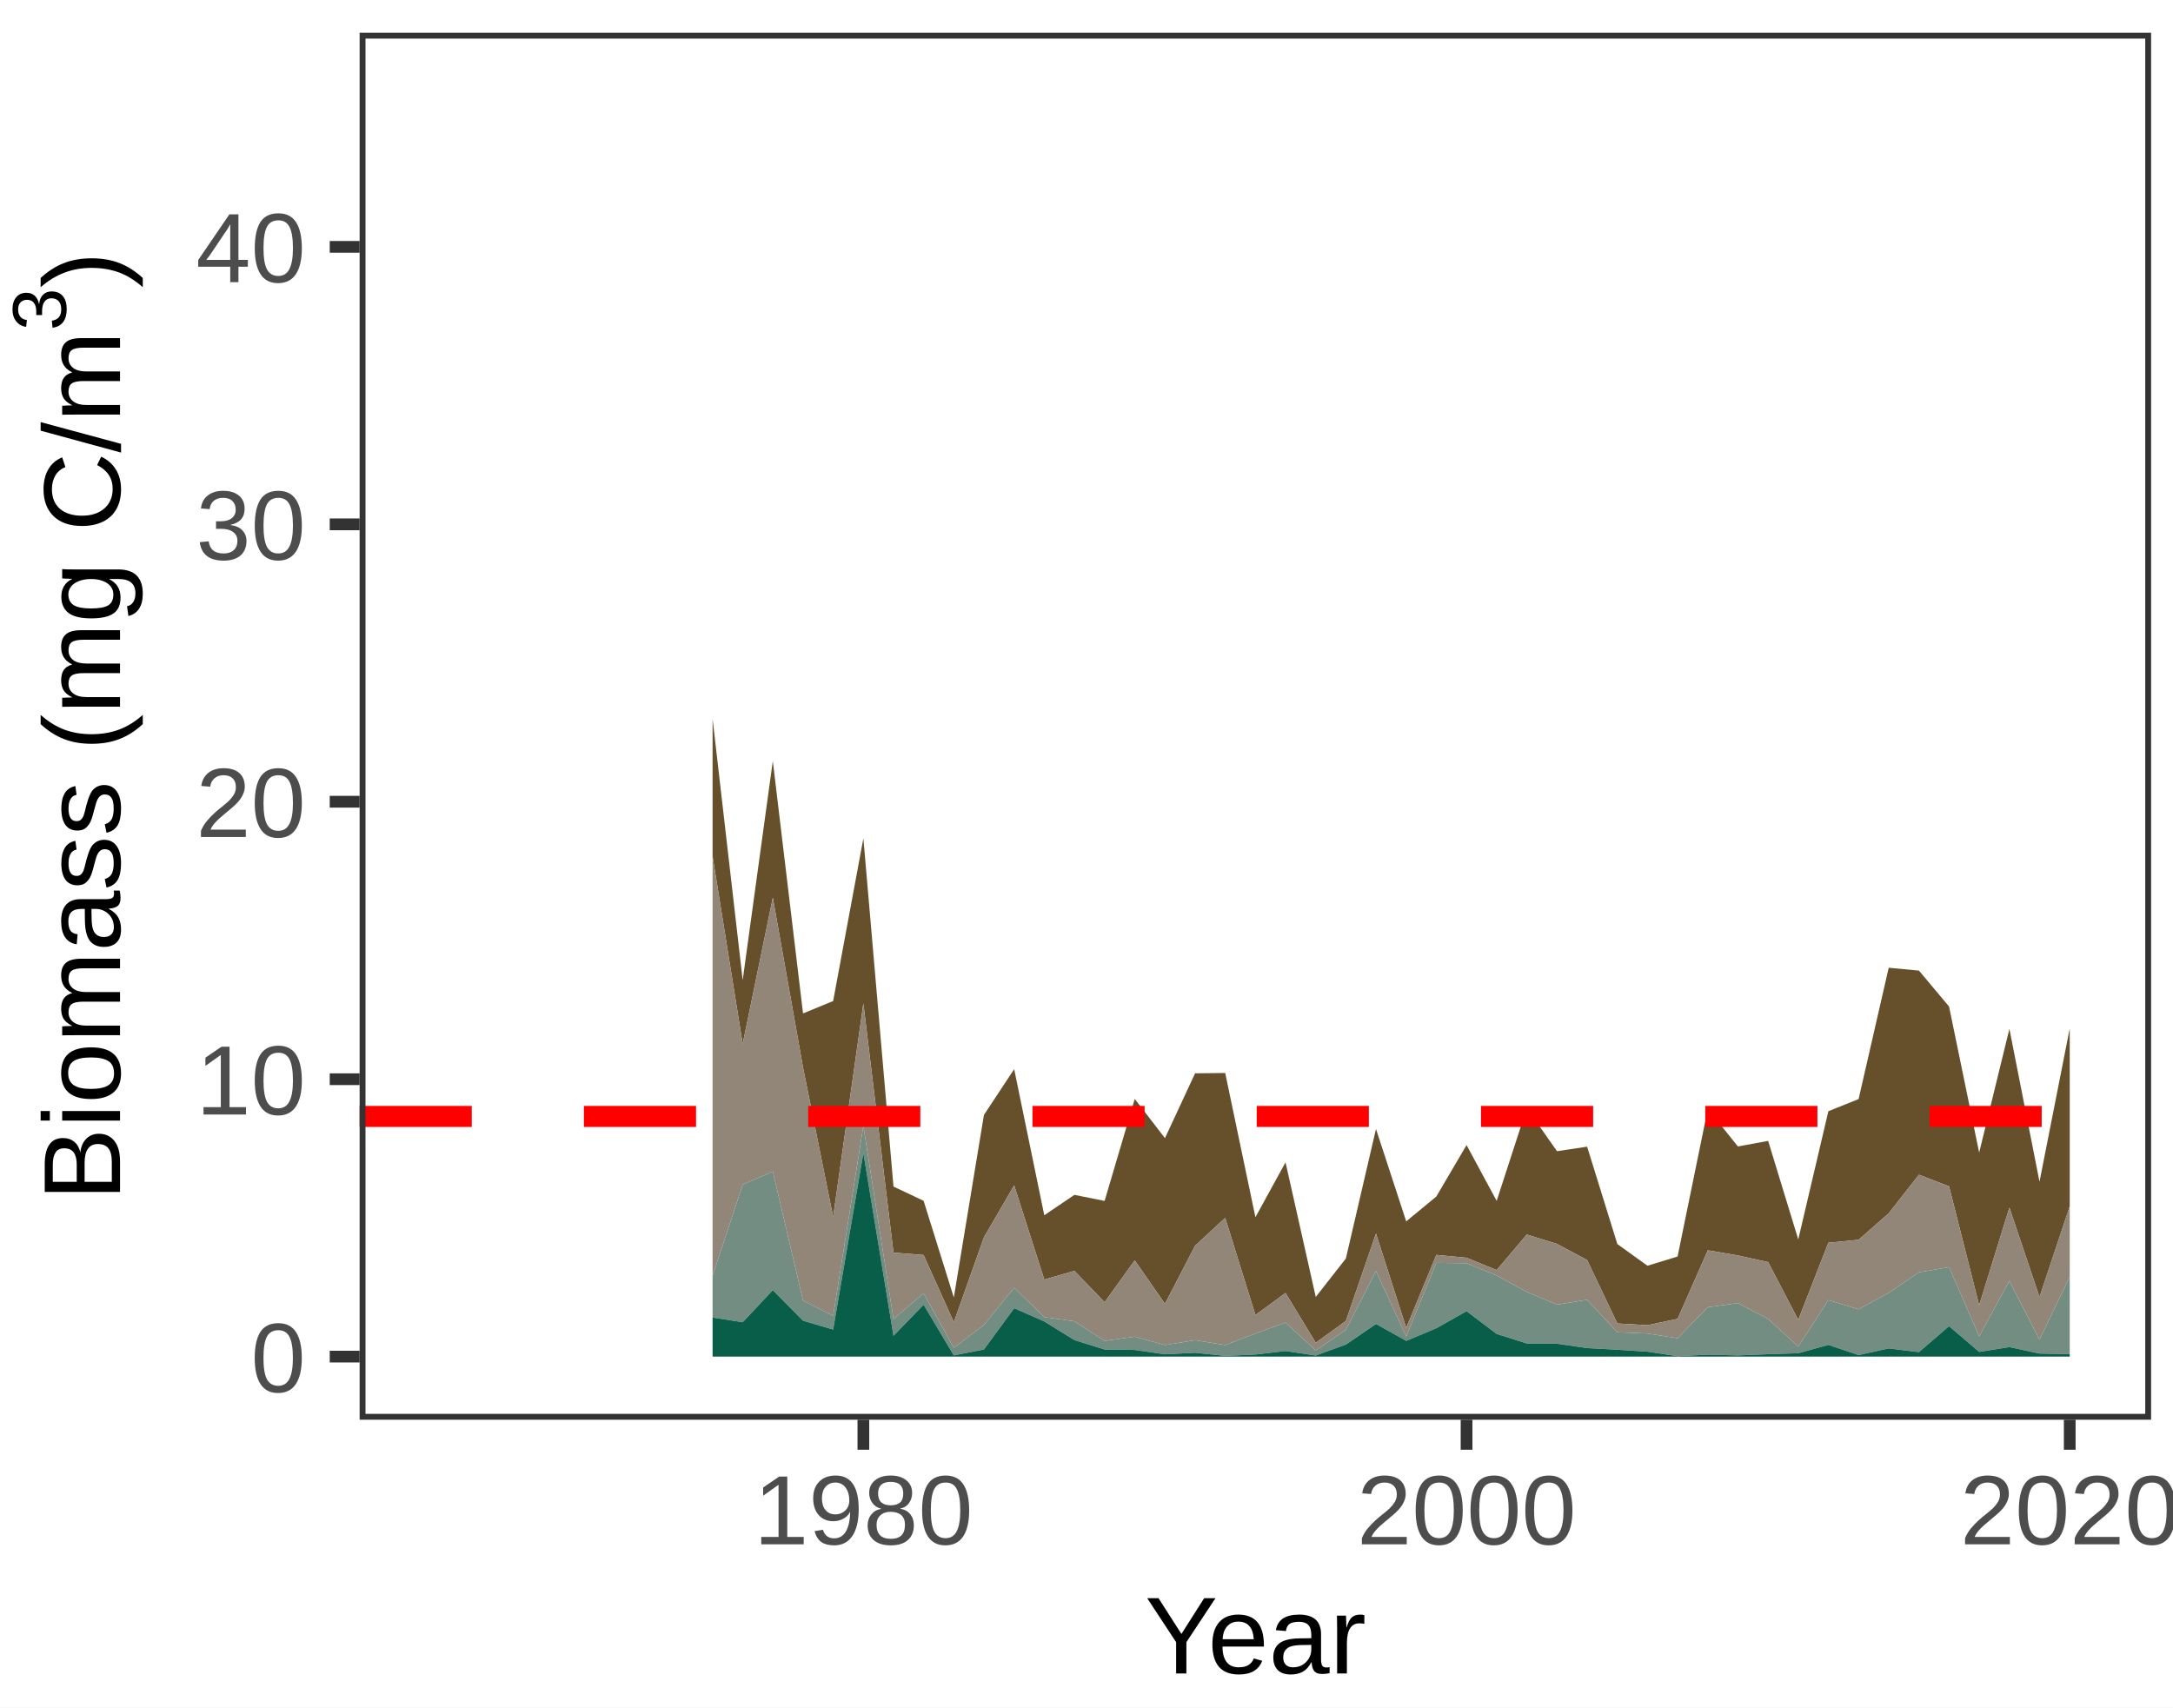
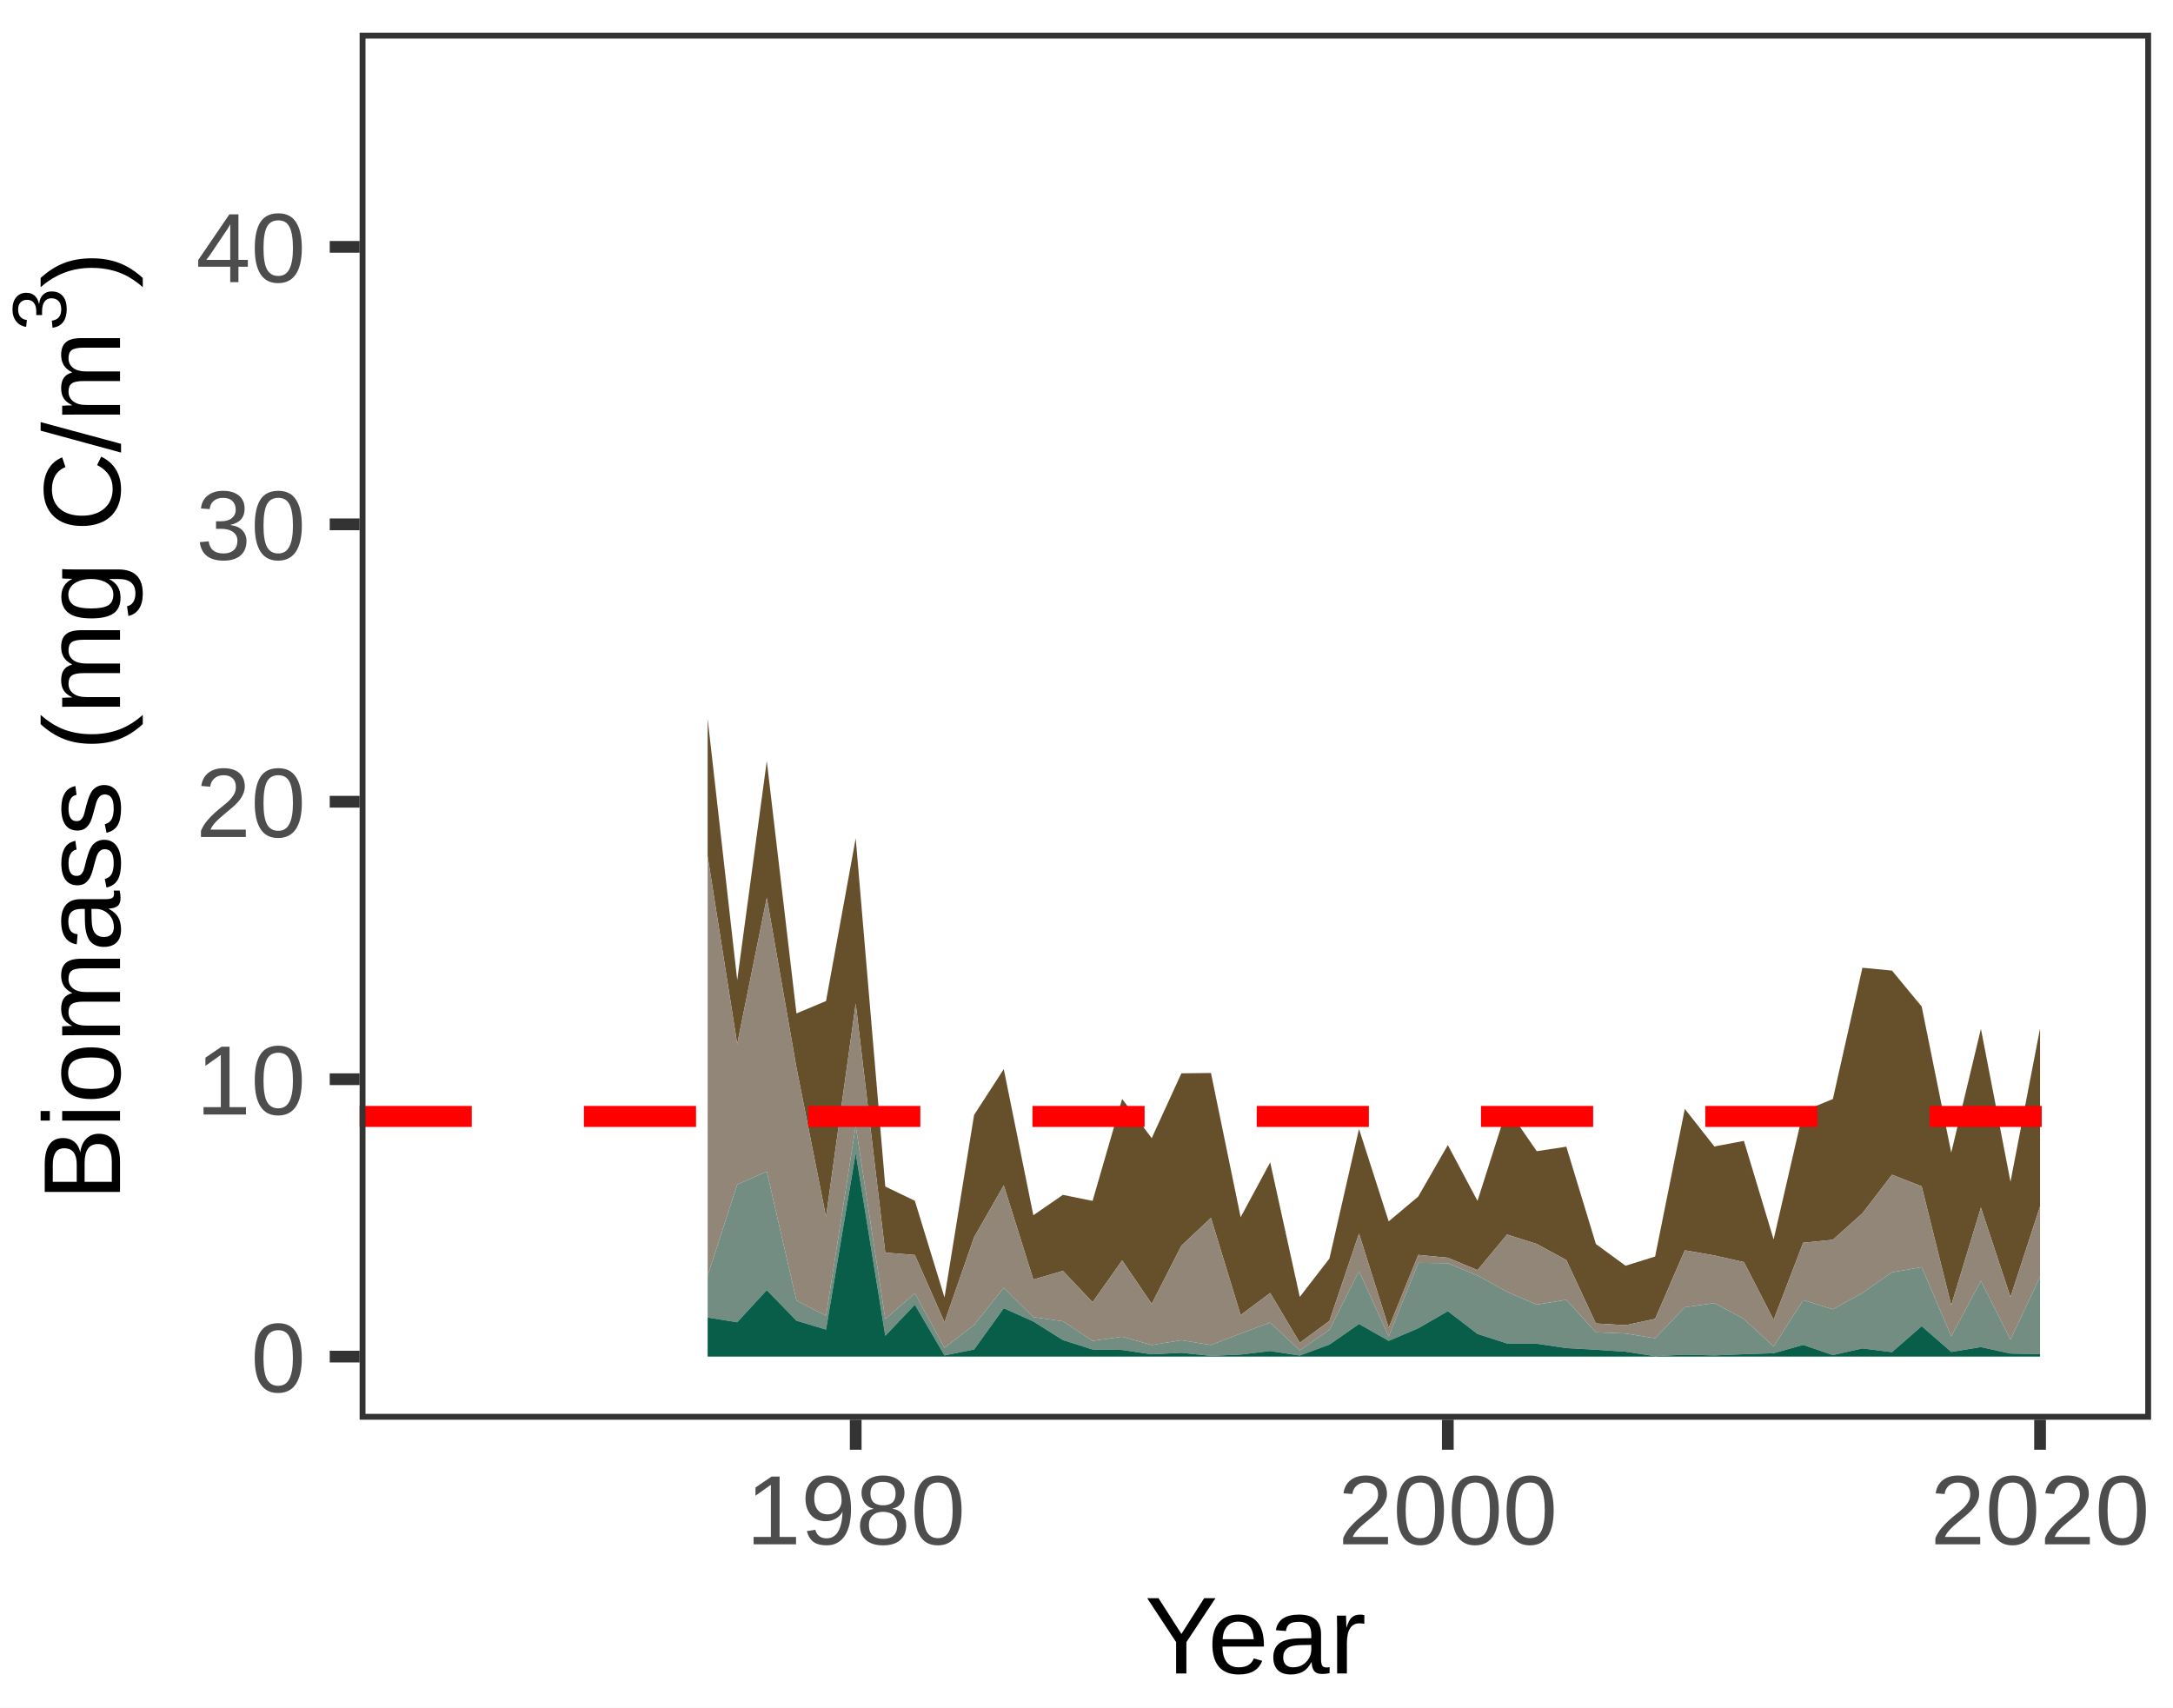
<svg xmlns="http://www.w3.org/2000/svg" class="svglite" width="198.43pt" height="155.91pt" viewBox="0 0 198.43 155.91">
  <defs>
    <style type="text/css">
    .svglite line, .svglite polyline, .svglite polygon, .svglite path, .svglite rect, .svglite circle {
      fill: none;
      stroke: #000000;
      stroke-linecap: round;
      stroke-linejoin: round;
      stroke-miterlimit: 10.00;
    }
  </style>
  </defs>
  <rect width="100%" height="100%" style="stroke: none; fill: #FFFFFF;" />
  <defs>
    <clipPath id="cpMC4wMHwxOTguNDN8MC4wMHwxNTUuOTE=">
      <rect x="0.00" y="0.00" width="198.43" height="155.91" />
    </clipPath>
  </defs>
  <g clip-path="url(#cpMC4wMHwxOTguNDN8MC4wMHwxNTUuOTE=)">
    <rect x="0.00" y="0.00" width="198.43" height="155.91" style="stroke-width: 1.07; stroke: #FFFFFF; fill: #FFFFFF;" />
  </g>
  <defs>
    <clipPath id="cpMzIuODR8MTk2LjQzfDIuOTl8MTI5LjY0">
      <rect x="32.84" y="2.99" width="163.59" height="126.65" />
    </clipPath>
  </defs>
  <g clip-path="url(#cpMzIuODR8MTk2LjQzfDIuOTl8MTI5LjY0)">
    <rect x="32.84" y="2.99" width="163.59" height="126.65" style="stroke-width: 1.07; stroke: none; fill: #FFFFFF;" />
-     <polygon points="65.07,65.63 67.82,89.50 70.57,69.49 73.33,92.54 76.08,91.41 78.84,76.55 81.59,108.35 84.34,109.65 87.10,118.48 89.85,101.81 92.61,97.63 95.36,110.97 98.11,109.11 100.87,109.66 103.62,100.35 106.38,103.93 109.13,98.01 111.88,97.98 114.64,111.15 117.39,106.14 120.15,118.43 122.90,114.92 125.65,103.09 128.41,111.53 131.16,109.26 133.92,104.56 136.67,109.66 139.42,101.19 142.18,105.12 144.93,104.71 147.69,113.60 150.44,115.58 153.19,114.74 155.95,101.26 158.70,104.69 161.46,104.18 164.21,113.18 166.96,101.47 169.72,100.36 172.47,88.37 175.23,88.63 177.98,91.91 180.73,105.25 183.49,93.95 186.24,107.91 189.00,93.91 189.00,110.16 186.24,118.44 183.49,110.27 180.73,119.19 177.98,108.33 175.23,107.27 172.47,110.79 169.72,113.21 166.96,113.48 164.21,120.52 161.46,115.25 158.70,114.64 155.95,114.17 153.19,120.43 150.44,121.01 147.69,120.85 144.93,115.06 142.18,113.59 139.42,112.73 136.67,115.98 133.92,114.85 131.16,114.59 128.41,121.25 125.65,112.64 122.90,120.62 120.15,122.61 117.39,118.07 114.64,120.08 111.88,111.21 109.13,113.75 106.38,119.06 103.62,115.09 100.87,118.91 98.11,116.05 95.36,116.84 92.61,108.24 89.85,112.98 87.10,120.74 84.34,114.60 81.59,114.38 78.84,91.63 76.08,111.12 73.33,97.48 70.57,81.97 67.82,95.32 65.07,78.18 " style="stroke-width: 0.00; stroke: none; fill: #664F2B;" />
-     <polyline points="65.07,65.63 67.82,89.50 70.57,69.49 73.33,92.54 76.08,91.41 78.84,76.55 81.59,108.35 84.34,109.65 87.10,118.48 89.85,101.81 92.61,97.63 95.36,110.97 98.11,109.11 100.87,109.66 103.62,100.35 106.38,103.93 109.13,98.01 111.88,97.98 114.64,111.15 117.39,106.14 120.15,118.43 122.90,114.92 125.65,103.09 128.41,111.53 131.16,109.26 133.92,104.56 136.67,109.66 139.42,101.19 142.18,105.12 144.93,104.71 147.69,113.60 150.44,115.58 153.19,114.74 155.95,101.26 158.70,104.69 161.46,104.18 164.21,113.18 166.96,101.47 169.72,100.36 172.47,88.37 175.23,88.63 177.98,91.91 180.73,105.25 183.49,93.95 186.24,107.91 189.00,93.91 " style="stroke-width: 1.07; stroke: none;" />
-     <polygon points="65.07,78.18 67.82,95.32 70.57,81.97 73.33,97.48 76.08,111.12 78.84,91.63 81.59,114.38 84.34,114.60 87.10,120.74 89.85,112.98 92.61,108.24 95.36,116.84 98.11,116.05 100.87,118.91 103.62,115.09 106.38,119.06 109.13,113.75 111.88,111.21 114.64,120.08 117.39,118.07 120.15,122.61 122.90,120.62 125.65,112.64 128.41,121.25 131.16,114.59 133.92,114.85 136.67,115.98 139.42,112.73 142.18,113.59 144.93,115.06 147.69,120.85 150.44,121.01 153.19,120.43 155.95,114.17 158.70,114.64 161.46,115.25 164.21,120.52 166.96,113.48 169.72,113.21 172.47,110.79 175.23,107.27 177.98,108.33 180.73,119.19 183.49,110.27 186.24,118.44 189.00,110.16 189.00,116.58 186.24,122.33 183.49,116.97 180.73,122.02 177.98,115.71 175.23,116.18 172.47,118.06 169.72,119.56 166.96,118.72 164.21,122.96 161.46,120.44 158.70,118.99 155.95,119.37 153.19,122.20 150.44,121.77 147.69,121.66 144.93,118.69 142.18,119.13 139.42,117.97 136.67,116.47 133.92,115.35 131.16,115.32 128.41,122.04 125.65,116.07 122.90,121.43 120.15,123.31 117.39,120.77 114.64,121.77 111.88,122.82 109.13,122.38 106.38,122.82 103.62,122.06 100.87,122.44 98.11,120.65 95.36,120.27 92.61,117.59 89.85,120.99 87.10,123.07 84.34,118.10 81.59,120.45 78.84,102.81 76.08,120.15 73.33,118.76 70.57,106.98 67.82,108.17 65.07,116.50 " style="stroke-width: 0.00; stroke: none; fill: #928678;" />
-     <polyline points="65.07,78.18 67.82,95.32 70.57,81.97 73.33,97.48 76.08,111.12 78.84,91.63 81.59,114.38 84.34,114.60 87.10,120.74 89.85,112.98 92.61,108.24 95.36,116.84 98.11,116.05 100.87,118.91 103.62,115.09 106.38,119.06 109.13,113.75 111.88,111.21 114.64,120.08 117.39,118.07 120.15,122.61 122.90,120.62 125.65,112.64 128.41,121.25 131.16,114.59 133.92,114.85 136.67,115.98 139.42,112.73 142.18,113.59 144.93,115.06 147.69,120.85 150.44,121.01 153.19,120.43 155.95,114.17 158.70,114.64 161.46,115.25 164.21,120.52 166.96,113.48 169.72,113.21 172.47,110.79 175.23,107.27 177.98,108.33 180.73,119.19 183.49,110.27 186.24,118.44 189.00,110.16 " style="stroke-width: 1.07; stroke: none;" />
-     <polygon points="65.07,116.50 67.82,108.17 70.57,106.98 73.33,118.76 76.08,120.15 78.84,102.81 81.59,120.45 84.34,118.10 87.10,123.07 89.85,120.99 92.61,117.59 95.36,120.27 98.11,120.65 100.87,122.44 103.62,122.06 106.38,122.82 109.13,122.38 111.88,122.82 114.64,121.77 117.39,120.77 120.15,123.31 122.90,121.43 125.65,116.07 128.41,122.04 131.16,115.32 133.92,115.35 136.67,116.47 139.42,117.97 142.18,119.13 144.93,118.69 147.69,121.66 150.44,121.77 153.19,122.20 155.95,119.37 158.70,118.99 161.46,120.44 164.21,122.96 166.96,118.72 169.72,119.56 172.47,118.06 175.23,116.18 177.98,115.71 180.73,122.02 183.49,116.97 186.24,122.33 189.00,116.58 189.00,123.65 186.24,123.60 183.49,123.01 180.73,123.45 177.98,121.10 175.23,123.47 172.47,123.13 169.72,123.74 166.96,122.81 164.21,123.57 161.46,123.66 158.70,123.77 155.95,123.70 153.19,123.84 150.44,123.43 147.69,123.25 144.93,123.10 142.18,122.70 139.42,122.68 136.67,121.81 133.92,119.73 131.16,121.29 128.41,122.44 125.65,120.90 122.90,122.78 120.15,123.78 117.39,123.37 114.64,123.69 111.88,123.81 109.13,123.53 106.38,123.67 103.62,123.27 100.87,123.23 98.11,122.37 95.36,120.67 92.61,119.46 89.85,123.23 87.10,123.77 84.34,119.14 81.59,121.98 78.84,105.29 76.08,121.41 73.33,120.60 70.57,117.81 67.82,120.74 65.07,120.31 " style="stroke-width: 0.00; stroke: none; fill: #748D83;" />
-     <polyline points="65.07,116.50 67.82,108.17 70.57,106.98 73.33,118.76 76.08,120.15 78.84,102.81 81.59,120.45 84.34,118.10 87.10,123.07 89.85,120.99 92.61,117.59 95.36,120.27 98.11,120.65 100.87,122.44 103.62,122.06 106.38,122.82 109.13,122.38 111.88,122.82 114.64,121.77 117.39,120.77 120.15,123.31 122.90,121.43 125.65,116.07 128.41,122.04 131.16,115.32 133.92,115.35 136.67,116.47 139.42,117.97 142.18,119.13 144.93,118.69 147.69,121.66 150.44,121.77 153.19,122.20 155.95,119.37 158.70,118.99 161.46,120.44 164.21,122.96 166.96,118.72 169.72,119.56 172.47,118.06 175.23,116.18 177.98,115.71 180.73,122.02 183.49,116.97 186.24,122.33 189.00,116.58 " style="stroke-width: 1.07; stroke: none;" />
-     <polygon points="65.07,120.31 67.82,120.74 70.57,117.81 73.33,120.60 76.08,121.41 78.84,105.29 81.59,121.98 84.34,119.14 87.10,123.77 89.85,123.23 92.61,119.46 95.36,120.67 98.11,122.37 100.87,123.23 103.62,123.27 106.38,123.67 109.13,123.53 111.88,123.81 114.64,123.69 117.39,123.37 120.15,123.78 122.90,122.78 125.65,120.90 128.41,122.44 131.16,121.29 133.92,119.73 136.67,121.81 139.42,122.68 142.18,122.70 144.93,123.10 147.69,123.25 150.44,123.43 153.19,123.84 155.95,123.70 158.70,123.77 161.46,123.66 164.21,123.57 166.96,122.81 169.72,123.74 172.47,123.13 175.23,123.47 177.98,121.10 180.73,123.45 183.49,123.01 186.24,123.60 189.00,123.65 189.00,123.88 186.24,123.88 183.49,123.88 180.73,123.88 177.98,123.88 175.23,123.88 172.47,123.88 169.72,123.88 166.96,123.88 164.21,123.88 161.46,123.88 158.70,123.88 155.95,123.88 153.19,123.88 150.44,123.88 147.69,123.88 144.93,123.88 142.18,123.88 139.42,123.88 136.67,123.88 133.92,123.88 131.16,123.88 128.41,123.88 125.65,123.88 122.90,123.88 120.15,123.88 117.39,123.88 114.64,123.88 111.88,123.88 109.13,123.88 106.38,123.88 103.62,123.88 100.87,123.88 98.11,123.88 95.36,123.88 92.61,123.88 89.85,123.88 87.10,123.88 84.34,123.88 81.59,123.88 78.84,123.88 76.08,123.88 73.33,123.88 70.57,123.88 67.82,123.88 65.07,123.88 " style="stroke-width: 0.00; stroke: none; fill: #095E49;" />
-     <polyline points="65.07,120.31 67.82,120.74 70.57,117.81 73.33,120.60 76.08,121.41 78.84,105.29 81.59,121.98 84.34,119.14 87.10,123.77 89.85,123.23 92.61,119.46 95.36,120.67 98.11,122.37 100.87,123.23 103.62,123.27 106.38,123.67 109.13,123.53 111.88,123.81 114.64,123.69 117.39,123.37 120.15,123.78 122.90,122.78 125.65,120.90 128.41,122.44 131.16,121.29 133.92,119.73 136.67,121.81 139.42,122.68 142.18,122.70 144.93,123.10 147.69,123.25 150.44,123.43 153.19,123.84 155.95,123.70 158.70,123.77 161.46,123.66 164.21,123.57 166.96,122.81 169.72,123.74 172.47,123.13 175.23,123.47 177.98,121.10 180.73,123.45 183.49,123.01 186.24,123.60 189.00,123.65 " style="stroke-width: 1.07; stroke: none;" />
+     <polygon points="64.62,65.63 67.32,89.50 70.02,69.49 72.73,92.54 75.43,91.41 78.14,76.55 80.84,108.35 83.54,109.65 86.25,118.48 88.95,101.81 91.66,97.63 94.36,110.97 97.06,109.11 99.77,109.66 102.47,100.35 105.17,103.93 107.88,98.01 110.58,97.98 113.29,111.15 115.99,106.14 118.69,118.43 121.40,114.92 124.10,103.09 126.81,111.53 129.51,109.26 132.21,104.56 134.92,109.66 137.62,101.19 140.33,105.12 143.03,104.71 145.73,113.60 148.44,115.58 151.14,114.74 153.85,101.26 156.55,104.69 159.25,104.18 161.96,113.18 164.66,101.47 167.37,100.36 170.07,88.37 172.77,88.63 175.48,91.91 178.18,105.25 180.89,93.95 183.59,107.91 186.29,93.91 186.29,110.16 183.59,118.44 180.89,110.27 178.18,119.19 175.48,108.33 172.77,107.27 170.07,110.79 167.37,113.21 164.66,113.48 161.96,120.52 159.25,115.25 156.55,114.64 153.85,114.17 151.14,120.43 148.44,121.01 145.73,120.85 143.03,115.06 140.33,113.59 137.62,112.73 134.92,115.98 132.21,114.85 129.51,114.59 126.81,121.25 124.10,112.64 121.40,120.62 118.69,122.61 115.99,118.07 113.29,120.08 110.58,111.21 107.88,113.75 105.17,119.06 102.47,115.09 99.77,118.91 97.06,116.05 94.36,116.84 91.66,108.24 88.95,112.98 86.25,120.74 83.54,114.60 80.84,114.38 78.14,91.63 75.43,111.12 72.73,97.48 70.02,81.97 67.32,95.32 64.62,78.18 " style="stroke-width: 0.00; stroke: none; fill: #664F2B;" />
+     <polyline points="64.62,65.63 67.32,89.50 70.02,69.49 72.73,92.54 75.43,91.41 78.14,76.55 80.84,108.35 83.54,109.65 86.25,118.48 88.95,101.81 91.66,97.63 94.36,110.97 97.06,109.11 99.77,109.66 102.47,100.35 105.17,103.93 107.88,98.01 110.58,97.98 113.29,111.15 115.99,106.14 118.69,118.43 121.40,114.92 124.10,103.09 126.81,111.53 129.51,109.26 132.21,104.56 134.92,109.66 137.62,101.19 140.33,105.12 143.03,104.71 145.73,113.60 148.44,115.58 151.14,114.74 153.85,101.26 156.55,104.69 159.25,104.18 161.96,113.18 164.66,101.47 167.37,100.36 170.07,88.37 172.77,88.63 175.48,91.91 178.18,105.25 180.89,93.95 183.59,107.91 186.29,93.91 " style="stroke-width: 1.07; stroke: none;" />
+     <polygon points="64.62,78.18 67.32,95.32 70.02,81.97 72.73,97.48 75.43,111.12 78.14,91.63 80.84,114.38 83.54,114.60 86.25,120.74 88.95,112.98 91.66,108.24 94.36,116.84 97.06,116.05 99.77,118.91 102.47,115.09 105.17,119.06 107.88,113.75 110.58,111.21 113.29,120.08 115.99,118.07 118.69,122.61 121.40,120.62 124.10,112.64 126.81,121.25 129.51,114.59 132.21,114.85 134.92,115.98 137.62,112.73 140.33,113.59 143.03,115.06 145.73,120.85 148.44,121.01 151.14,120.43 153.85,114.17 156.55,114.64 159.25,115.25 161.96,120.52 164.66,113.48 167.37,113.21 170.07,110.79 172.77,107.27 175.48,108.33 178.18,119.19 180.89,110.27 183.59,118.44 186.29,110.16 186.29,116.58 183.59,122.33 180.89,116.97 178.18,122.02 175.48,115.71 172.77,116.18 170.07,118.06 167.37,119.56 164.66,118.72 161.96,122.96 159.25,120.44 156.55,118.99 153.85,119.37 151.14,122.20 148.44,121.77 145.73,121.66 143.03,118.69 140.33,119.13 137.62,117.97 134.92,116.47 132.21,115.35 129.51,115.32 126.81,122.04 124.10,116.07 121.40,121.43 118.69,123.31 115.99,120.77 113.29,121.77 110.58,122.82 107.88,122.38 105.17,122.82 102.47,122.06 99.77,122.44 97.06,120.65 94.36,120.27 91.66,117.59 88.95,120.99 86.25,123.07 83.54,118.10 80.84,120.45 78.14,102.81 75.43,120.15 72.73,118.76 70.02,106.98 67.32,108.17 64.62,116.50 " style="stroke-width: 0.00; stroke: none; fill: #928678;" />
+     <polyline points="64.62,78.18 67.32,95.32 70.02,81.97 72.73,97.48 75.43,111.12 78.14,91.63 80.84,114.38 83.54,114.60 86.25,120.74 88.95,112.98 91.66,108.24 94.36,116.84 97.06,116.05 99.77,118.91 102.47,115.09 105.17,119.06 107.88,113.75 110.58,111.21 113.29,120.08 115.99,118.07 118.69,122.61 121.40,120.62 124.10,112.64 126.81,121.25 129.51,114.59 132.21,114.85 134.92,115.98 137.62,112.73 140.33,113.59 143.03,115.06 145.73,120.85 148.44,121.01 151.14,120.43 153.85,114.17 156.55,114.64 159.25,115.25 161.96,120.52 164.66,113.48 167.37,113.21 170.07,110.79 172.77,107.27 175.48,108.33 178.18,119.19 180.89,110.27 183.59,118.44 186.29,110.16 " style="stroke-width: 1.07; stroke: none;" />
+     <polygon points="64.62,116.50 67.32,108.17 70.02,106.98 72.73,118.76 75.43,120.15 78.14,102.81 80.84,120.45 83.54,118.10 86.25,123.07 88.95,120.99 91.66,117.59 94.36,120.27 97.06,120.65 99.77,122.44 102.47,122.06 105.17,122.82 107.88,122.38 110.58,122.82 113.29,121.77 115.99,120.77 118.69,123.31 121.40,121.43 124.10,116.07 126.81,122.04 129.51,115.32 132.21,115.35 134.92,116.47 137.62,117.97 140.33,119.13 143.03,118.69 145.73,121.66 148.44,121.77 151.14,122.20 153.85,119.37 156.55,118.99 159.25,120.44 161.96,122.96 164.66,118.72 167.37,119.56 170.07,118.06 172.77,116.18 175.48,115.71 178.18,122.02 180.89,116.97 183.59,122.33 186.29,116.58 186.29,123.65 183.59,123.60 180.89,123.01 178.18,123.45 175.48,121.10 172.77,123.47 170.07,123.13 167.37,123.74 164.66,122.81 161.96,123.57 159.25,123.66 156.55,123.77 153.85,123.70 151.14,123.84 148.44,123.43 145.73,123.25 143.03,123.10 140.33,122.70 137.62,122.68 134.92,121.81 132.21,119.73 129.51,121.29 126.81,122.44 124.10,120.90 121.40,122.78 118.69,123.78 115.99,123.37 113.29,123.69 110.58,123.81 107.88,123.53 105.17,123.67 102.47,123.27 99.77,123.23 97.06,122.37 94.36,120.67 91.66,119.46 88.95,123.23 86.25,123.77 83.54,119.14 80.84,121.98 78.14,105.29 75.43,121.41 72.73,120.60 70.02,117.81 67.32,120.74 64.62,120.31 " style="stroke-width: 0.00; stroke: none; fill: #748D83;" />
+     <polyline points="64.62,116.50 67.32,108.17 70.02,106.98 72.73,118.76 75.43,120.15 78.14,102.81 80.84,120.45 83.54,118.10 86.25,123.07 88.95,120.99 91.66,117.59 94.36,120.27 97.06,120.65 99.77,122.44 102.47,122.06 105.17,122.82 107.88,122.38 110.58,122.82 113.29,121.77 115.99,120.77 118.69,123.31 121.40,121.43 124.10,116.07 126.81,122.04 129.51,115.32 132.21,115.35 134.92,116.47 137.62,117.97 140.33,119.13 143.03,118.69 145.73,121.66 148.44,121.77 151.14,122.20 153.85,119.37 156.55,118.99 159.25,120.44 161.96,122.96 164.66,118.72 167.37,119.56 170.07,118.06 172.77,116.18 175.48,115.71 178.18,122.02 180.89,116.97 183.59,122.33 186.29,116.58 " style="stroke-width: 1.07; stroke: none;" />
+     <polygon points="64.62,120.31 67.32,120.74 70.02,117.81 72.73,120.60 75.43,121.41 78.14,105.29 80.84,121.98 83.54,119.14 86.25,123.77 88.95,123.23 91.66,119.46 94.36,120.67 97.06,122.37 99.77,123.23 102.47,123.27 105.17,123.67 107.88,123.53 110.58,123.81 113.29,123.69 115.99,123.37 118.69,123.78 121.40,122.78 124.10,120.90 126.81,122.44 129.51,121.29 132.21,119.73 134.92,121.81 137.62,122.68 140.33,122.70 143.03,123.10 145.73,123.25 148.44,123.43 151.14,123.84 153.85,123.70 156.55,123.77 159.25,123.66 161.96,123.57 164.66,122.81 167.37,123.74 170.07,123.13 172.77,123.47 175.48,121.10 178.18,123.45 180.89,123.01 183.59,123.60 186.29,123.65 186.29,123.88 183.59,123.88 180.89,123.88 178.18,123.88 175.48,123.88 172.77,123.88 170.07,123.88 167.37,123.88 164.66,123.88 161.96,123.88 159.25,123.88 156.55,123.88 153.85,123.88 151.14,123.88 148.44,123.88 145.73,123.88 143.03,123.88 140.33,123.88 137.62,123.88 134.92,123.88 132.21,123.88 129.51,123.88 126.81,123.88 124.10,123.88 121.40,123.88 118.69,123.88 115.99,123.88 113.29,123.88 110.58,123.88 107.88,123.88 105.17,123.88 102.47,123.88 99.77,123.88 97.06,123.88 94.36,123.88 91.66,123.88 88.95,123.88 86.25,123.88 83.54,123.88 80.84,123.88 78.14,123.88 75.43,123.88 72.73,123.88 70.02,123.88 67.32,123.88 64.62,123.88 " style="stroke-width: 0.00; stroke: none; fill: #095E49;" />
+     <polyline points="64.62,120.31 67.32,120.74 70.02,117.81 72.73,120.60 75.43,121.41 78.14,105.29 80.84,121.98 83.54,119.14 86.25,123.77 88.95,123.23 91.66,119.46 94.36,120.67 97.06,122.37 99.77,123.23 102.47,123.27 105.17,123.67 107.88,123.53 110.58,123.81 113.29,123.69 115.99,123.37 118.69,123.78 121.40,122.78 124.10,120.90 126.81,122.44 129.51,121.29 132.21,119.73 134.92,121.81 137.62,122.68 140.33,122.70 143.03,123.10 145.73,123.25 148.44,123.43 151.14,123.84 153.85,123.70 156.55,123.77 159.25,123.66 161.96,123.57 164.66,122.81 167.37,123.74 170.07,123.13 172.77,123.47 175.48,121.10 178.18,123.45 180.89,123.01 183.59,123.60 186.29,123.65 " style="stroke-width: 1.07; stroke: none;" />
    <line x1="32.84" y1="101.95" x2="196.43" y2="101.95" style="stroke-width: 1.92; stroke: #FF0000; stroke-dasharray: 10.24,10.24; stroke-linecap: butt;" />
    <rect x="32.84" y="2.99" width="163.59" height="126.65" style="stroke-width: 1.07; stroke: #333333;" />
  </g>
  <g clip-path="url(#cpMC4wMHwxOTguNDN8MC4wMHwxNTUuOTE=)">
    <text x="27.91" y="127.11" text-anchor="end" style="font-size: 9.00px; fill: #4D4D4D; font-family: Arial;" textLength="5.00px" lengthAdjust="spacingAndGlyphs">0</text>
    <text x="27.91" y="101.77" text-anchor="end" style="font-size: 9.00px; fill: #4D4D4D; font-family: Arial;" textLength="10.01px" lengthAdjust="spacingAndGlyphs">10</text>
    <text x="27.91" y="76.43" text-anchor="end" style="font-size: 9.00px; fill: #4D4D4D; font-family: Arial;" textLength="10.01px" lengthAdjust="spacingAndGlyphs">20</text>
    <text x="27.91" y="51.10" text-anchor="end" style="font-size: 9.00px; fill: #4D4D4D; font-family: Arial;" textLength="10.01px" lengthAdjust="spacingAndGlyphs">30</text>
    <text x="27.91" y="25.76" text-anchor="end" style="font-size: 9.00px; fill: #4D4D4D; font-family: Arial;" textLength="10.01px" lengthAdjust="spacingAndGlyphs">40</text>
    <polyline points="30.11,123.88 32.84,123.88 " style="stroke-width: 1.07; stroke: #333333; stroke-linecap: butt;" />
    <polyline points="30.11,98.55 32.84,98.55 " style="stroke-width: 1.07; stroke: #333333; stroke-linecap: butt;" />
    <polyline points="30.11,73.21 32.84,73.21 " style="stroke-width: 1.07; stroke: #333333; stroke-linecap: butt;" />
    <polyline points="30.11,47.88 32.84,47.88 " style="stroke-width: 1.07; stroke: #333333; stroke-linecap: butt;" />
    <polyline points="30.11,22.54 32.84,22.54 " style="stroke-width: 1.07; stroke: #333333; stroke-linecap: butt;" />
-     <polyline points="78.84,132.38 78.84,129.64 " style="stroke-width: 1.07; stroke: #333333; stroke-linecap: butt;" />
-     <polyline points="133.92,132.38 133.92,129.64 " style="stroke-width: 1.07; stroke: #333333; stroke-linecap: butt;" />
-     <polyline points="189.00,132.38 189.00,129.64 " style="stroke-width: 1.07; stroke: #333333; stroke-linecap: butt;" />
-     <text x="78.84" y="141.02" text-anchor="middle" style="font-size: 9.00px; fill: #4D4D4D; font-family: Arial;" textLength="20.02px" lengthAdjust="spacingAndGlyphs">1980</text>
-     <text x="133.92" y="141.02" text-anchor="middle" style="font-size: 9.00px; fill: #4D4D4D; font-family: Arial;" textLength="20.02px" lengthAdjust="spacingAndGlyphs">2000</text>
-     <text x="189.00" y="141.02" text-anchor="middle" style="font-size: 9.00px; fill: #4D4D4D; font-family: Arial;" textLength="20.02px" lengthAdjust="spacingAndGlyphs">2020</text>
+     <polyline points="78.14,132.38 78.14,129.64 " style="stroke-width: 1.07; stroke: #333333; stroke-linecap: butt;" />
+     <polyline points="132.21,132.38 132.21,129.64 " style="stroke-width: 1.07; stroke: #333333; stroke-linecap: butt;" />
+     <polyline points="186.29,132.38 186.29,129.64 " style="stroke-width: 1.07; stroke: #333333; stroke-linecap: butt;" />
+     <text x="78.14" y="141.02" text-anchor="middle" style="font-size: 9.00px; fill: #4D4D4D; font-family: Arial;" textLength="20.02px" lengthAdjust="spacingAndGlyphs">1980</text>
+     <text x="132.21" y="141.02" text-anchor="middle" style="font-size: 9.00px; fill: #4D4D4D; font-family: Arial;" textLength="20.02px" lengthAdjust="spacingAndGlyphs">2000</text>
+     <text x="186.29" y="141.02" text-anchor="middle" style="font-size: 9.00px; fill: #4D4D4D; font-family: Arial;" textLength="20.02px" lengthAdjust="spacingAndGlyphs">2020</text>
    <text x="114.64" y="152.81" text-anchor="middle" style="font-size: 10.00px; font-family: Arial;" textLength="20.22px" lengthAdjust="spacingAndGlyphs">Year</text>
    <text transform="translate(10.96,109.67) rotate(-90)" style="font-size: 10.00px; font-family: Arial;" textLength="79.48px" lengthAdjust="spacingAndGlyphs">Biomass (mg C/m</text>
    <text transform="translate(6.03,30.19) rotate(-90)" style="font-size: 7.00px; font-family: Arial;" textLength="3.90px" lengthAdjust="spacingAndGlyphs">3</text>
    <text transform="translate(10.96,26.29) rotate(-90)" style="font-size: 10.00px; font-family: Arial;" textLength="3.33px" lengthAdjust="spacingAndGlyphs">)</text>
  </g>
</svg>
